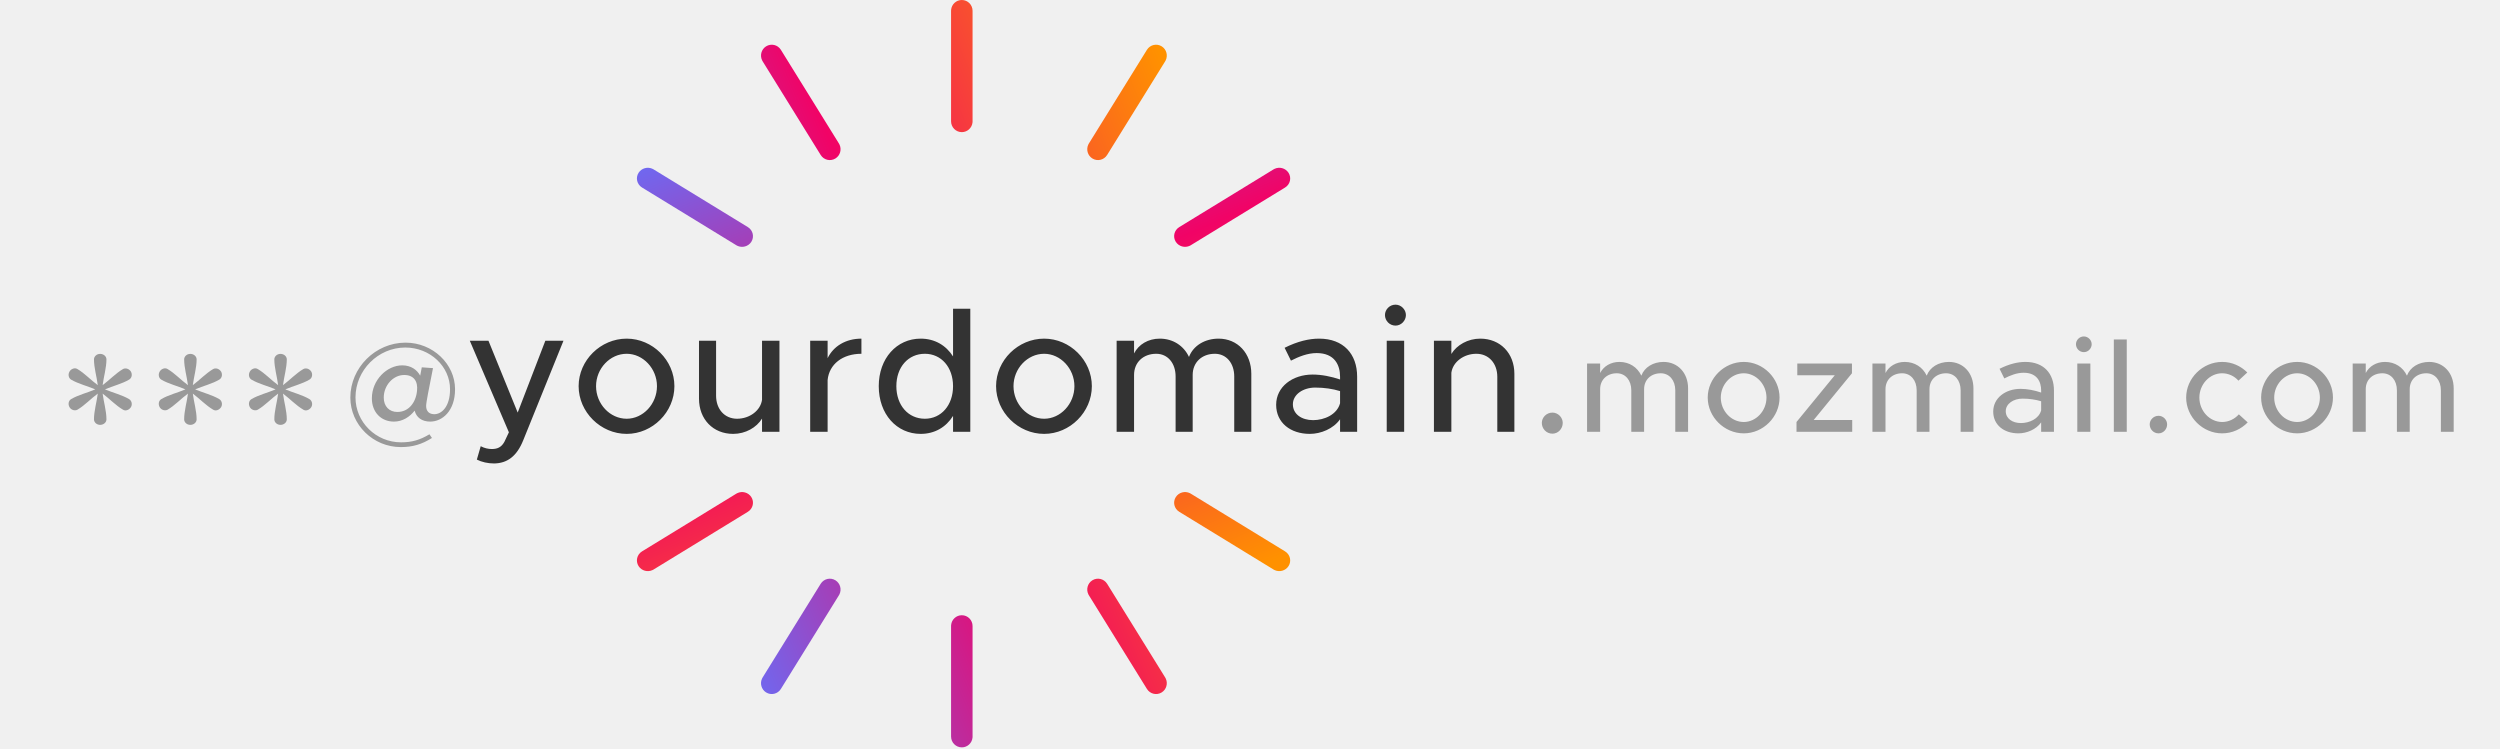
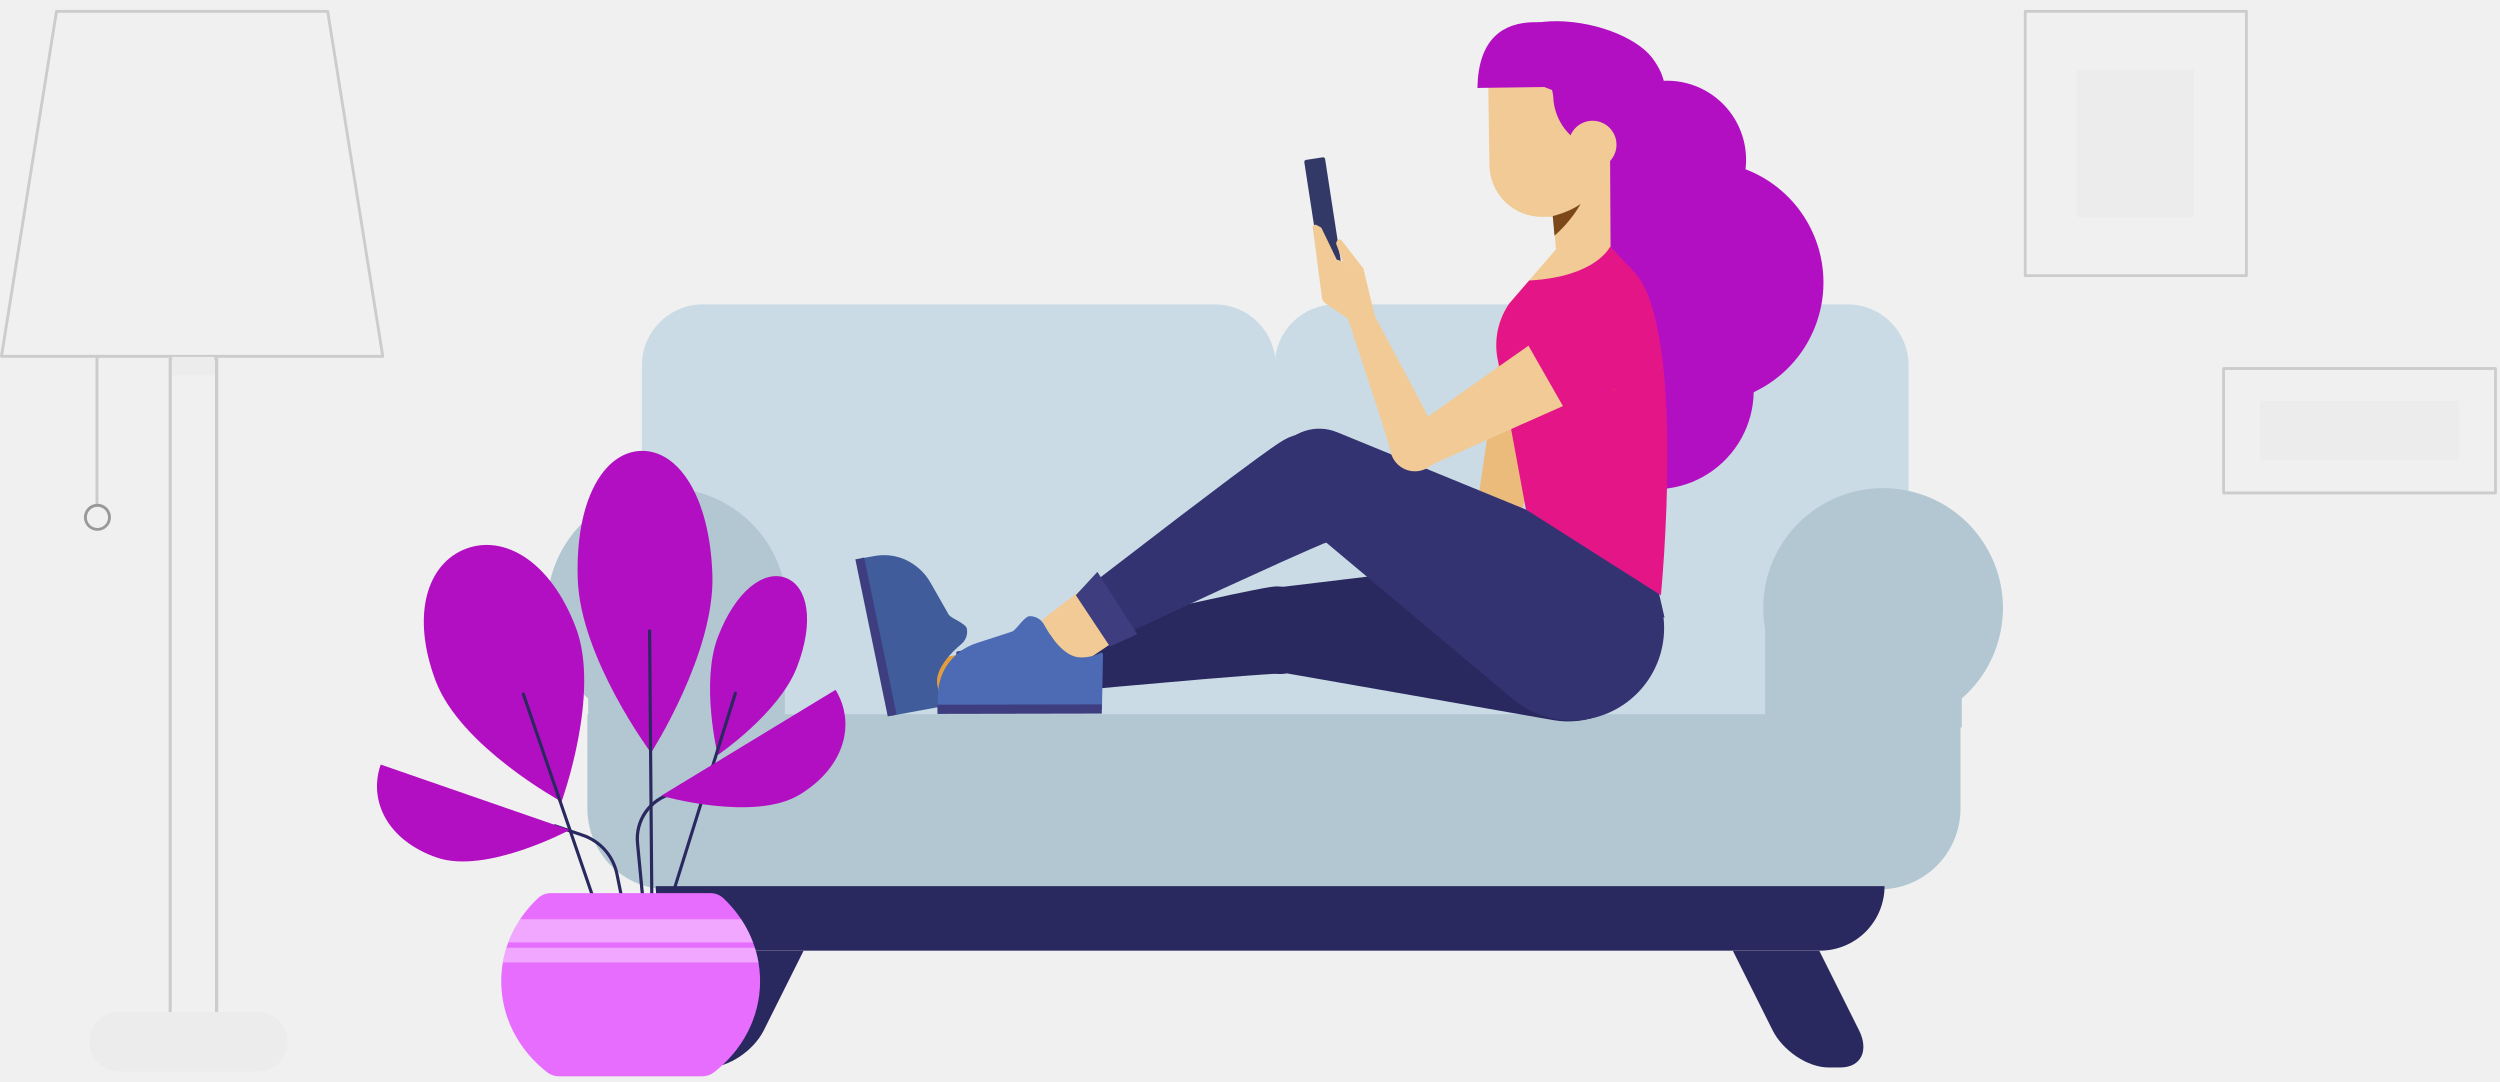
- <svg xmlns="http://www.w3.org/2000/svg" width="284" height="85" viewBox="0 0 284 85" fill="none">
-   <path d="M45.529 50.789C46.879 50.789 47.929 50.474 49.069 49.754L48.784 49.334C47.719 49.979 46.789 50.249 45.559 50.249C42.694 50.249 40.384 47.939 40.384 45.149C40.384 42.059 42.949 39.479 46.039 39.479C48.859 39.479 51.124 41.624 51.124 44.219C51.124 46.229 50.149 47.054 49.339 47.054C48.769 47.054 48.409 46.724 48.409 46.124C48.409 45.689 48.709 44.264 49.189 41.819L47.914 41.729L47.734 42.674C47.389 42.044 46.729 41.504 45.694 41.504C43.954 41.504 42.244 43.169 42.244 45.254C42.244 46.829 43.294 47.894 44.749 47.894C45.739 47.894 46.549 47.354 47.104 46.649C47.299 47.414 47.914 47.894 48.874 47.894C50.224 47.894 51.694 46.709 51.694 44.219C51.694 41.354 49.174 38.924 46.069 38.924C42.649 38.924 39.799 41.774 39.799 45.164C39.799 48.239 42.379 50.789 45.529 50.789ZM45.139 46.799C44.209 46.799 43.594 46.154 43.594 45.164C43.594 43.799 44.644 42.599 45.919 42.599C46.999 42.599 47.494 43.304 47.374 44.399C47.239 45.749 46.414 46.799 45.139 46.799ZM176.357 49.265C177.005 49.265 177.527 48.707 177.527 48.041C177.527 47.429 177.005 46.871 176.357 46.871C175.673 46.871 175.151 47.429 175.151 48.041C175.151 48.707 175.673 49.265 176.357 49.265ZM188.976 41.114C187.806 41.114 186.816 41.714 186.456 42.674C186.006 41.714 185.091 41.114 183.966 41.114C182.976 41.114 182.166 41.609 181.776 42.374V41.294H180.291V49.049H181.776V44.204C181.776 43.139 182.556 42.404 183.666 42.404C184.641 42.404 185.316 43.199 185.316 44.339V49.049H186.771V44.204C186.771 43.139 187.551 42.404 188.661 42.404C189.636 42.404 190.311 43.199 190.311 44.339V49.049H191.766V44.114C191.766 42.359 190.596 41.114 188.976 41.114ZM198.092 49.229C200.297 49.229 202.157 47.369 202.157 45.164C202.157 42.959 200.297 41.114 198.092 41.114C195.872 41.114 193.997 42.959 193.997 45.164C193.997 47.369 195.872 49.229 198.092 49.229ZM198.092 47.939C196.667 47.939 195.482 46.679 195.482 45.164C195.482 43.664 196.667 42.404 198.092 42.404C199.487 42.404 200.672 43.664 200.672 45.164C200.672 46.679 199.487 47.939 198.092 47.939ZM204.082 49.049H210.412V47.714H206.032L210.382 42.404V41.294H204.172V42.629H208.432L204.082 47.939V49.049ZM221.393 41.114C220.223 41.114 219.233 41.714 218.873 42.674C218.423 41.714 217.508 41.114 216.383 41.114C215.393 41.114 214.583 41.609 214.193 42.374V41.294H212.708V49.049H214.193V44.204C214.193 43.139 214.973 42.404 216.083 42.404C217.058 42.404 217.733 43.199 217.733 44.339V49.049H219.188V44.204C219.188 43.139 219.968 42.404 221.078 42.404C222.053 42.404 222.728 43.199 222.728 44.339V49.049H224.183V44.114C224.183 42.359 223.013 41.114 221.393 41.114ZM230.089 41.114C229.234 41.114 228.259 41.339 227.149 41.894L227.689 42.989C228.364 42.644 229.114 42.344 229.879 42.344C231.424 42.344 231.874 43.379 231.874 44.354V44.594C231.124 44.339 230.299 44.174 229.534 44.174C227.824 44.174 226.429 45.209 226.429 46.754C226.429 48.269 227.644 49.229 229.294 49.229C230.239 49.229 231.304 48.794 231.874 47.984V49.049H233.329V44.354C233.329 42.434 232.174 41.114 230.089 41.114ZM229.579 48.059C228.604 48.059 227.854 47.549 227.854 46.709C227.854 45.869 228.724 45.284 229.759 45.284C230.524 45.284 231.244 45.389 231.874 45.584V46.619C231.619 47.579 230.539 48.059 229.579 48.059ZM236.73 40.004C237.21 40.004 237.615 39.584 237.615 39.104C237.615 38.639 237.21 38.219 236.73 38.219C236.22 38.219 235.83 38.639 235.83 39.104C235.83 39.584 236.22 40.004 236.73 40.004ZM235.98 49.049H237.465V41.294H235.98V49.049ZM240.131 49.049H241.601V38.564H240.131V49.049ZM245.211 49.229C245.751 49.229 246.186 48.764 246.186 48.209C246.186 47.699 245.751 47.234 245.211 47.234C244.641 47.234 244.206 47.699 244.206 48.209C244.206 48.764 244.641 49.229 245.211 49.229ZM252.428 49.229C253.583 49.229 254.588 48.749 255.338 47.984L254.333 47.069C253.853 47.609 253.163 47.939 252.443 47.939C251.018 47.939 249.848 46.679 249.848 45.164C249.848 43.664 251.018 42.404 252.428 42.404C253.148 42.404 253.823 42.719 254.288 43.244L255.293 42.314C254.558 41.579 253.553 41.114 252.443 41.114C250.223 41.114 248.348 42.959 248.348 45.164C248.348 47.369 250.223 49.229 252.428 49.229ZM260.959 49.229C263.164 49.229 265.024 47.369 265.024 45.164C265.024 42.959 263.164 41.114 260.959 41.114C258.739 41.114 256.864 42.959 256.864 45.164C256.864 47.369 258.739 49.229 260.959 49.229ZM260.959 47.939C259.534 47.939 258.349 46.679 258.349 45.164C258.349 43.664 259.534 42.404 260.959 42.404C262.354 42.404 263.539 43.664 263.539 45.164C263.539 46.679 262.354 47.939 260.959 47.939ZM275.949 41.114C274.779 41.114 273.789 41.714 273.429 42.674C272.979 41.714 272.064 41.114 270.939 41.114C269.949 41.114 269.139 41.609 268.749 42.374V41.294H267.264V49.049H268.749V44.204C268.749 43.139 269.529 42.404 270.639 42.404C271.614 42.404 272.289 43.199 272.289 44.339V49.049H273.744V44.204C273.744 43.139 274.524 42.404 275.634 42.404C276.609 42.404 277.284 43.199 277.284 44.339V49.049H278.739V44.114C278.739 42.359 277.569 41.114 275.949 41.114Z" fill="#999999" />
-   <path d="M56.13 52.649C57.61 52.629 58.71 51.849 59.45 49.989L64.01 38.709H61.95L58.81 46.869L55.49 38.709H53.37L57.81 49.109L57.29 50.209C56.95 50.809 56.51 51.009 55.87 51.009C55.47 51.009 55.01 50.909 54.61 50.689L54.17 52.209C54.71 52.489 55.43 52.649 56.13 52.649ZM71.192 49.289C74.132 49.289 76.612 46.809 76.612 43.869C76.612 40.929 74.132 38.469 71.192 38.469C68.232 38.469 65.732 40.929 65.732 43.869C65.732 46.809 68.232 49.289 71.192 49.289ZM71.192 47.569C69.292 47.569 67.712 45.889 67.712 43.869C67.712 41.869 69.292 40.189 71.192 40.189C73.052 40.189 74.632 41.869 74.632 43.869C74.632 45.889 73.052 47.569 71.192 47.569ZM86.567 38.709V45.409C86.406 46.629 85.166 47.569 83.727 47.569C82.326 47.569 81.347 46.489 81.347 44.949V38.709H79.406V45.289C79.406 47.629 81.007 49.289 83.287 49.289C84.686 49.289 85.947 48.569 86.567 47.549V49.049H88.546V38.709H86.567ZM94.017 40.689V38.709H92.037V49.049H94.017V43.169C94.197 41.369 95.717 40.189 97.857 40.189V38.469C96.077 38.469 94.677 39.329 94.017 40.689ZM108.266 35.069V40.489C107.466 39.229 106.186 38.469 104.586 38.469C101.866 38.469 99.826 40.709 99.826 43.869C99.826 47.049 101.866 49.289 104.586 49.289C106.186 49.289 107.466 48.529 108.266 47.249V49.049H110.226V35.069H108.266ZM105.066 47.569C103.166 47.569 101.826 46.029 101.826 43.869C101.826 41.709 103.166 40.189 105.066 40.189C106.926 40.189 108.266 41.709 108.266 43.869C108.266 46.029 106.926 47.569 105.066 47.569ZM118.614 49.289C121.554 49.289 124.034 46.809 124.034 43.869C124.034 40.929 121.554 38.469 118.614 38.469C115.654 38.469 113.154 40.929 113.154 43.869C113.154 46.809 115.654 49.289 118.614 49.289ZM118.614 47.569C116.714 47.569 115.134 45.889 115.134 43.869C115.134 41.869 116.714 40.189 118.614 40.189C120.474 40.189 122.054 41.869 122.054 43.869C122.054 45.889 120.474 47.569 118.614 47.569ZM138.429 38.469C136.869 38.469 135.549 39.269 135.069 40.549C134.469 39.269 133.249 38.469 131.749 38.469C130.429 38.469 129.349 39.129 128.829 40.149V38.709H126.849V49.049H128.829V42.589C128.829 41.169 129.869 40.189 131.349 40.189C132.649 40.189 133.549 41.249 133.549 42.769V49.049H135.489V42.589C135.489 41.169 136.529 40.189 138.009 40.189C139.309 40.189 140.209 41.249 140.209 42.769V49.049H142.149V42.469C142.149 40.129 140.589 38.469 138.429 38.469ZM149.851 38.469C148.711 38.469 147.411 38.769 145.931 39.509L146.651 40.969C147.551 40.509 148.551 40.109 149.571 40.109C151.631 40.109 152.231 41.489 152.231 42.789V43.109C151.231 42.769 150.131 42.549 149.111 42.549C146.831 42.549 144.971 43.929 144.971 45.989C144.971 48.009 146.591 49.289 148.791 49.289C150.051 49.289 151.471 48.709 152.231 47.629V49.049H154.171V42.789C154.171 40.229 152.631 38.469 149.851 38.469ZM149.171 47.729C147.871 47.729 146.871 47.049 146.871 45.929C146.871 44.809 148.031 44.029 149.411 44.029C150.431 44.029 151.391 44.169 152.231 44.429V45.809C151.891 47.089 150.451 47.729 149.171 47.729ZM158.532 36.989C159.172 36.989 159.712 36.429 159.712 35.789C159.712 35.169 159.172 34.609 158.532 34.609C157.852 34.609 157.332 35.169 157.332 35.789C157.332 36.429 157.852 36.989 158.532 36.989ZM157.532 49.049H159.512V38.709H157.532V49.049ZM168.154 38.469C166.754 38.469 165.494 39.189 164.874 40.209V38.709H162.894V49.049H164.874V42.349C165.034 41.129 166.274 40.189 167.714 40.189C169.114 40.189 170.094 41.269 170.094 42.809V49.049H172.034V42.469C172.034 40.129 170.434 38.469 168.154 38.469Z" fill="#333333" />
-   <path d="M11.372 48.265C11.78 48.265 12.092 47.977 12.092 47.641C12.092 46.681 11.78 45.673 11.66 44.713C12.428 45.289 13.148 46.057 13.964 46.537C14.252 46.729 14.66 46.585 14.876 46.249C15.068 45.913 14.948 45.505 14.66 45.337C13.844 44.857 12.836 44.617 11.924 44.233C12.812 43.849 13.844 43.609 14.66 43.129C14.948 42.961 15.068 42.577 14.876 42.217C14.66 41.881 14.252 41.761 13.964 41.929C13.148 42.409 12.428 43.177 11.66 43.753C11.78 42.793 12.092 41.785 12.092 40.825C12.092 40.489 11.78 40.201 11.372 40.201C10.988 40.201 10.676 40.489 10.676 40.825C10.676 41.785 10.988 42.793 11.108 43.753C10.316 43.177 9.62 42.409 8.804 41.929C8.516 41.737 8.084 41.881 7.892 42.217C7.7 42.553 7.796 42.961 8.084 43.129C8.9 43.609 9.932 43.849 10.82 44.233C9.932 44.617 8.9 44.857 8.084 45.337C7.796 45.505 7.7 45.889 7.892 46.249C8.084 46.585 8.516 46.705 8.804 46.537C9.62 46.057 10.316 45.289 11.108 44.713C10.988 45.673 10.676 46.681 10.676 47.641C10.676 47.977 10.988 48.265 11.372 48.265ZM21.616 48.265C22.024 48.265 22.336 47.977 22.336 47.641C22.336 46.681 22.024 45.673 21.904 44.713C22.672 45.289 23.392 46.057 24.208 46.537C24.496 46.729 24.904 46.585 25.12 46.249C25.312 45.913 25.192 45.505 24.904 45.337C24.088 44.857 23.08 44.617 22.168 44.233C23.056 43.849 24.088 43.609 24.904 43.129C25.192 42.961 25.312 42.577 25.12 42.217C24.904 41.881 24.496 41.761 24.208 41.929C23.392 42.409 22.672 43.177 21.904 43.753C22.024 42.793 22.336 41.785 22.336 40.825C22.336 40.489 22.024 40.201 21.616 40.201C21.232 40.201 20.92 40.489 20.92 40.825C20.92 41.785 21.232 42.793 21.352 43.753C20.56 43.177 19.864 42.409 19.048 41.929C18.76 41.737 18.328 41.881 18.136 42.217C17.944 42.553 18.04 42.961 18.328 43.129C19.144 43.609 20.176 43.849 21.064 44.233C20.176 44.617 19.144 44.857 18.328 45.337C18.04 45.505 17.944 45.889 18.136 46.249C18.328 46.585 18.76 46.705 19.048 46.537C19.864 46.057 20.56 45.289 21.352 44.713C21.232 45.673 20.92 46.681 20.92 47.641C20.92 47.977 21.232 48.265 21.616 48.265ZM31.86 48.265C32.268 48.265 32.58 47.977 32.58 47.641C32.58 46.681 32.268 45.673 32.148 44.713C32.916 45.289 33.636 46.057 34.452 46.537C34.74 46.729 35.148 46.585 35.364 46.249C35.556 45.913 35.436 45.505 35.148 45.337C34.332 44.857 33.324 44.617 32.412 44.233C33.3 43.849 34.332 43.609 35.148 43.129C35.436 42.961 35.556 42.577 35.364 42.217C35.148 41.881 34.74 41.761 34.452 41.929C33.636 42.409 32.916 43.177 32.148 43.753C32.268 42.793 32.58 41.785 32.58 40.825C32.58 40.489 32.268 40.201 31.86 40.201C31.476 40.201 31.164 40.489 31.164 40.825C31.164 41.785 31.476 42.793 31.596 43.753C30.804 43.177 30.108 42.409 29.292 41.929C29.004 41.737 28.572 41.881 28.38 42.217C28.188 42.553 28.284 42.961 28.572 43.129C29.388 43.609 30.42 43.849 31.308 44.233C30.42 44.617 29.388 44.857 28.572 45.337C28.284 45.505 28.188 45.889 28.38 46.249C28.572 46.585 29.004 46.705 29.292 46.537C30.108 46.057 30.804 45.289 31.596 44.713C31.476 45.673 31.164 46.681 31.164 47.641C31.164 47.977 31.476 48.265 31.86 48.265Z" fill="#999999" />
-   <path fill-rule="evenodd" clip-rule="evenodd" d="M110.479 83.788C110.419 84.413 109.898 84.901 109.263 84.901C108.588 84.901 108.041 84.35 108.041 83.669V71.121L108.047 71.003C108.106 70.378 108.628 69.89 109.263 69.89C109.937 69.89 110.484 70.441 110.484 71.121V83.669L110.479 83.788ZM124.086 65.926C124.658 65.566 125.411 65.741 125.769 66.318L132.363 76.959L132.42 77.063C132.698 77.624 132.513 78.317 131.974 78.656C131.402 79.017 130.649 78.841 130.291 78.264L123.697 67.623L123.64 67.52C123.362 66.958 123.547 66.265 124.086 65.926ZM93.23 66.318C93.588 65.741 94.341 65.566 94.913 65.926C95.452 66.265 95.637 66.958 95.359 67.52L95.302 67.623L88.708 78.264C88.35 78.841 87.597 79.017 87.025 78.656C86.487 78.317 86.301 77.624 86.579 77.063L86.636 76.959L93.23 66.318ZM110.479 13.898C110.419 14.523 109.898 15.011 109.263 15.011C108.588 15.011 108.041 14.46 108.041 13.78V1.232L108.047 1.113C108.106 0.488 108.628 1.52588e-05 109.263 1.52588e-05C109.937 1.52588e-05 110.484 0.551 110.484 1.232V13.78L110.479 13.898ZM125.769 17.606C125.411 18.183 124.658 18.358 124.086 17.998C123.547 17.658 123.362 16.965 123.64 16.404L123.697 16.3L130.291 5.659C130.649 5.082 131.402 4.907 131.974 5.267C132.513 5.607 132.698 6.3 132.42 6.861L132.363 6.965L125.769 17.606ZM94.913 17.998C94.341 18.358 93.588 18.183 93.23 17.606L86.636 6.965L86.579 6.861C86.301 6.3 86.487 5.607 87.025 5.267C87.597 4.907 88.35 5.082 88.708 5.659L95.302 16.3L95.359 16.404C95.637 16.965 95.452 17.658 94.913 17.998Z" fill="url(#paint0_linear)" />
-   <path fill-rule="evenodd" clip-rule="evenodd" d="M85.35 27.471C85.713 26.902 85.536 26.154 84.956 25.798L74.25 19.244L74.145 19.187C73.581 18.911 72.883 19.096 72.542 19.631C72.179 20.199 72.356 20.948 72.936 21.303L83.642 27.857L83.747 27.915C84.311 28.191 85.009 28.006 85.35 27.471ZM85.35 56.468C85.713 57.036 85.536 57.785 84.956 58.141L74.25 64.695L74.145 64.752C73.581 65.028 72.883 64.844 72.542 64.308C72.179 63.74 72.356 62.991 72.936 62.636L83.642 56.082L83.747 56.025C84.311 55.748 85.009 55.933 85.35 56.468ZM133.964 58.141C133.384 57.785 133.207 57.036 133.57 56.468C133.911 55.933 134.608 55.748 135.173 56.025L135.277 56.082L145.984 62.636C146.564 62.991 146.74 63.74 146.378 64.308C146.036 64.844 145.339 65.028 144.774 64.752L144.67 64.695L133.964 58.141ZM133.57 27.471C133.207 26.902 133.384 26.154 133.964 25.798L144.67 19.244L144.774 19.187C145.339 18.911 146.036 19.096 146.378 19.631C146.74 20.199 146.564 20.948 145.984 21.303L135.277 27.857L135.173 27.915C134.608 28.191 133.911 28.006 133.57 27.471Z" fill="url(#paint1_linear)" />
-   <defs>
-     <linearGradient id="paint0_linear" x1="151.392" y1="53.05" x2="83.223" y2="81.556" gradientUnits="userSpaceOnUse">
-       <stop stop-color="#FF9100" />
-       <stop offset="0.519" stop-color="#F10366" />
-       <stop offset="1" stop-color="#6173FF" />
-     </linearGradient>
-     <linearGradient id="paint1_linear" x1="98.833" y1="83.609" x2="69.747" y2="16.634" gradientUnits="userSpaceOnUse">
-       <stop stop-color="#FF9100" />
-       <stop offset="0.519" stop-color="#F10366" />
-       <stop offset="1" stop-color="#6173FF" />
-     </linearGradient>
-   </defs>
+ <svg xmlns="http://www.w3.org/2000/svg" width="252" height="109" viewBox="0 0 252 109" fill="none">
+   <path d="M38.582 36.065H0.144C0.123 36.065 0.103 36.061 0.084 36.052C0.064 36.044 0.047 36.031 0.034 36.015C0.021 35.998 0.011 35.979 0.006 35.959C1.06428e-05 35.938 -0.001 35.917 0.001 35.896L5.551 1.121C5.557 1.087 5.575 1.056 5.602 1.034C5.628 1.011 5.662 1 5.696 1H33.03C33.065 1 33.098 1.011 33.125 1.034C33.151 1.056 33.169 1.087 33.175 1.121L38.727 35.896C38.73 35.917 38.728 35.938 38.723 35.959C38.718 35.979 38.708 35.998 38.695 36.015C38.681 36.031 38.664 36.044 38.644 36.053C38.625 36.061 38.603 36.066 38.582 36.065ZM0.32 35.773H38.411L32.907 1.29H5.819L0.32 35.773Z" fill="#CCCCCC" />
+   <path d="M21.829 104H17.162C17.119 104 17.078 103.983 17.047 103.954C17.017 103.924 17 103.884 17 103.843V36.157C17 36.115 17.017 36.075 17.047 36.046C17.078 36.017 17.119 36 17.162 36H21.836C21.879 36 21.921 36.017 21.951 36.046C21.982 36.075 21.999 36.115 22 36.157V103.843C22 103.864 21.995 103.885 21.986 103.905C21.977 103.924 21.965 103.942 21.949 103.956C21.933 103.971 21.914 103.982 21.894 103.99C21.873 103.997 21.851 104.001 21.829 104ZM17.316 103.686H21.668V36.316H17.316V103.686Z" fill="#CCCCCC" />
+   <path d="M9.775 51.075C9.736 51.075 9.7 51.06 9.672 51.033C9.645 51.006 9.63 50.969 9.63 50.93V36.075C9.63 36.037 9.645 36 9.672 35.973C9.7 35.946 9.736 35.93 9.775 35.93C9.813 35.93 9.85 35.946 9.877 35.973C9.905 36 9.92 36.037 9.92 36.075V50.93C9.92 50.969 9.905 51.006 9.877 51.033C9.85 51.06 9.813 51.075 9.775 51.075Z" fill="#CCCCCC" />
+   <path d="M9.822 53.504C9.553 53.504 9.29 53.424 9.067 53.274C8.843 53.125 8.669 52.912 8.566 52.663C8.463 52.415 8.437 52.141 8.489 51.877C8.542 51.614 8.672 51.371 8.862 51.181C9.052 50.991 9.295 50.861 9.558 50.809C9.822 50.757 10.096 50.784 10.344 50.887C10.592 50.991 10.804 51.165 10.954 51.389C11.103 51.613 11.182 51.876 11.182 52.145C11.182 52.324 11.146 52.501 11.078 52.666C11.01 52.831 10.91 52.98 10.783 53.106C10.657 53.233 10.507 53.333 10.342 53.401C10.177 53.469 10.001 53.504 9.822 53.504ZM9.822 51.086C9.611 51.086 9.405 51.148 9.229 51.266C9.054 51.383 8.917 51.55 8.836 51.745C8.755 51.94 8.734 52.155 8.775 52.362C8.817 52.569 8.918 52.759 9.068 52.909C9.217 53.058 9.407 53.16 9.614 53.201C9.821 53.242 10.036 53.221 10.231 53.14C10.426 53.059 10.592 52.922 10.71 52.747C10.827 52.571 10.89 52.365 10.89 52.154C10.891 52.013 10.864 51.873 10.811 51.742C10.758 51.612 10.679 51.493 10.58 51.393C10.481 51.293 10.363 51.214 10.233 51.16C10.103 51.105 9.963 51.078 9.822 51.078V51.086Z" fill="#999999" />
+   <path d="M21.612 35.979H17.343V37.825H21.612V35.979Z" fill="#ECECEC" />
+   <path d="M226.434 27.931H204.143C204.105 27.931 204.069 27.916 204.042 27.889C204.015 27.862 204 27.826 204 27.788V1.143C204 1.105 204.015 1.069 204.042 1.042C204.069 1.015 204.105 1 204.143 1H226.434C226.472 1 226.508 1.015 226.535 1.042C226.562 1.069 226.577 1.105 226.577 1.143V27.79C226.576 27.827 226.561 27.863 226.534 27.89C226.508 27.916 226.472 27.931 226.434 27.931ZM204.282 27.645H226.295V1.284H204.28L204.282 27.645Z" fill="#CCCCCC" />
+   <path d="M221.168 7.031H209.401V21.904H221.168V7.031Z" fill="#ECECEC" />
+   <path d="M134.64 30.677H186.24C187.87 30.677 189.433 31.324 190.586 32.478C191.739 33.631 192.386 35.195 192.386 36.826V76.681H128.494V36.828C128.494 36.021 128.652 35.221 128.961 34.474C129.27 33.728 129.722 33.05 130.293 32.478C130.864 31.907 131.542 31.454 132.287 31.145C133.033 30.836 133.833 30.677 134.64 30.677Z" fill="#CADBE5" />
+   <path d="M70.848 30.677H122.448C124.078 30.677 125.641 31.324 126.794 32.478C127.947 33.631 128.594 35.195 128.594 36.826V76.681H64.702V36.828C64.701 36.021 64.86 35.221 65.169 34.474C65.478 33.728 65.93 33.05 66.501 32.478C67.072 31.907 67.75 31.454 68.496 31.145C69.241 30.836 70.041 30.677 70.848 30.677Z" fill="#CADBE5" />
+   <path d="M79.104 73.329H59.286V59.679C59.288 58.261 59.851 56.902 60.853 55.9C61.855 54.898 63.214 54.335 64.631 54.335H73.757C75.175 54.335 76.535 54.898 77.538 55.902C78.541 56.905 79.104 58.266 79.104 59.685V73.329Z" fill="#B2C7D1" />
+   <path d="M69.31 73.196C75.879 72.037 80.265 65.769 79.106 59.197C77.948 52.624 71.684 48.236 65.116 49.395C58.547 50.554 54.161 56.821 55.319 63.394C56.478 69.966 62.742 74.355 69.31 73.196Z" fill="#B2C7D1" />
+   <path d="M59.206 71.989H197.619V81.493C197.619 83.657 196.761 85.731 195.232 87.261C193.703 88.791 191.629 89.65 189.467 89.65H67.357C65.195 89.65 63.122 88.791 61.593 87.261C60.064 85.731 59.206 83.657 59.206 81.493V71.989Z" fill="#B2C7D1" />
+   <path d="M183.273 54.329H192.398C193.816 54.329 195.176 54.893 196.178 55.896C197.181 56.899 197.744 58.26 197.744 59.679V73.329H177.926V59.679C177.926 58.26 178.49 56.899 179.492 55.896C180.495 54.893 181.855 54.329 183.273 54.329Z" fill="#B2C7D1" />
+   <path d="M201.621 63.843C203.031 57.319 198.889 50.888 192.369 49.478C185.85 48.067 179.423 52.212 178.013 58.735C176.604 65.258 180.746 71.69 187.265 73.1C193.784 74.51 200.212 70.366 201.621 63.843Z" fill="#B2C7D1" />
+   <path d="M183.46 95.826H72.6C70.875 95.826 69.221 95.141 68.001 93.921C66.781 92.701 66.096 91.046 66.095 89.32H189.963C189.963 91.045 189.278 92.7 188.058 93.921C186.839 95.141 185.185 95.826 183.46 95.826Z" fill="#292960" />
+   <path d="M71.37 107.6H70.151C68.079 107.6 67.239 105.92 68.274 103.844L72.282 95.826H81.006L76.998 103.844C75.963 105.92 73.442 107.6 71.37 107.6Z" fill="#292960" />
+   <path d="M184.302 107.6H185.51C187.582 107.6 188.422 105.92 187.387 103.844L183.38 95.826H174.666L178.673 103.844C179.708 105.92 182.23 107.6 184.302 107.6Z" fill="#292960" />
+   <path d="M99.035 65.69C98.364 65.69 94.172 66.397 94.172 66.397C94.172 66.397 94.033 69.843 94.977 70.794L98.896 70.413L99.035 65.69Z" fill="#E29C40" />
+   <path d="M94.478 69.037C94.19 67.473 95.888 65.764 96.915 64.91C97.133 64.726 97.299 64.487 97.395 64.218C97.491 63.949 97.513 63.659 97.461 63.378C97.364 62.844 95.996 62.399 95.648 61.986L93.836 58.802C93.205 57.655 92.19 56.768 90.97 56.296C90.066 55.958 89.088 55.872 88.139 56.046L86.959 56.263L89.874 72.142L95.199 71.162C95.228 71.158 95.256 71.147 95.279 71.129C95.302 71.11 95.32 71.087 95.332 71.059C95.343 71.032 95.347 71.002 95.343 70.973C95.339 70.944 95.328 70.916 95.31 70.892C94.886 70.351 94.6 69.714 94.478 69.037Z" fill="#405C9B" />
+   <path d="M90.375 72.032L87.107 56.202L86.219 56.385L89.487 72.216L90.375 72.032Z" fill="#3D3D7F" />
+   <path d="M166.5 63.219C166.231 60.984 165.085 58.947 163.316 57.557C161.546 56.167 159.297 55.537 157.063 55.806L129.369 59.145C129.193 59.126 129.016 59.116 128.839 59.114H128.638H128.6H128.543L128.433 59.127L128.209 59.153C128.132 59.153 128.054 59.171 128.008 59.179L127.403 59.28L126.308 59.491L124.199 59.925L120.041 60.827L111.784 62.657L96.671 66.082L96.389 70.717L112.803 69.206L121.201 68.47L125.382 68.132L127.446 67.983L128.441 67.924H128.6C128.976 67.958 129.355 67.943 129.727 67.878L156.61 72.595C157.43 72.736 158.266 72.758 159.093 72.662C160.199 72.528 161.268 72.179 162.239 71.632C163.21 71.085 164.064 70.353 164.752 69.476C165.439 68.599 165.948 67.595 166.248 66.522C166.548 65.448 166.633 64.326 166.5 63.219Z" fill="#292960" />
+   <path d="M99.16 65.079L96.403 65.696L96.307 71.183L98.927 71.658L99.16 65.079Z" fill="#3D3D7F" />
+   <path d="M159.194 34.971C159.342 34.767 159.467 34.548 159.565 34.316C159.591 34.257 159.613 34.199 159.635 34.141L159.649 34.1C159.649 34.1 159.637 34.1 159.629 34.112L159.526 34.34L159.303 34.9L158.85 36.097L157.949 38.551L156.173 43.508L152.659 53.461C152.489 53.943 152.146 54.344 151.696 54.587C151.246 54.83 150.722 54.896 150.227 54.773C149.731 54.65 149.298 54.347 149.013 53.923C148.728 53.498 148.612 52.983 148.686 52.477L150.216 41.999L151.01 36.76L151.429 34.124L151.656 32.78L151.787 32.075L151.874 31.672L151.956 31.372L151.978 31.297V31.277L151.997 31.225C152.025 31.154 152.053 31.084 152.083 31.023C152.204 30.742 152.35 30.472 152.52 30.217C153.15 29.331 154.105 28.732 155.177 28.551C156.248 28.371 157.347 28.623 158.232 29.253C159.118 29.883 159.717 30.839 159.897 31.911C160.078 32.983 159.826 34.083 159.196 34.969L159.194 34.971Z" fill="#EBBB7B" />
+   <path d="M110.216 58.611C109.442 59.04 105.02 62.498 105.02 62.498C105.02 62.498 107.034 66.584 108.721 67.092L113.021 64.186L110.216 58.611Z" fill="#F2CA95" />
+   <path d="M133.338 15.857L131.644 16.118C131.533 16.135 131.457 16.239 131.474 16.35L133.358 28.584C133.375 28.695 133.479 28.771 133.59 28.754L135.284 28.493C135.395 28.476 135.471 28.372 135.454 28.261L133.57 16.027C133.553 15.916 133.449 15.84 133.338 15.857Z" fill="#333966" />
+   <path d="M183.803 28.307C183.77 25.861 183.003 23.481 181.603 21.476C180.203 19.471 178.233 17.933 175.949 17.061C175.991 16.708 176.01 16.353 176.005 15.997C175.987 14.726 175.666 13.477 175.068 12.355C174.47 11.234 173.612 10.271 172.566 9.549C171.521 8.826 170.318 8.364 169.058 8.201C167.797 8.038 166.517 8.18 165.322 8.613C164.127 9.046 163.054 9.759 162.19 10.692C161.327 11.625 160.699 12.751 160.359 13.976C160.019 15.201 159.977 16.49 160.236 17.734C160.495 18.979 161.048 20.144 161.848 21.131C160.679 22.685 159.898 24.496 159.569 26.413C159.241 28.329 159.375 30.297 159.961 32.151C158.774 33.283 157.886 34.69 157.373 36.248C156.861 37.807 156.742 39.467 157.026 41.083C157.309 42.698 157.988 44.218 159 45.508C160.013 46.798 161.328 47.818 162.829 48.477C164.33 49.136 165.971 49.413 167.605 49.285C169.239 49.156 170.816 48.626 172.196 47.741C173.576 46.855 174.716 45.643 175.515 44.21C176.314 42.778 176.746 41.17 176.774 39.531C178.901 38.534 180.695 36.946 181.942 34.955C183.188 32.964 183.834 30.656 183.803 28.307Z" fill="#B10FC1" />
+   <path d="M176.133 30.551C177.862 25.33 175.034 19.696 169.816 17.966C164.598 16.237 158.967 19.067 157.239 24.288C155.51 29.508 158.339 35.143 163.556 36.872C168.774 38.602 174.405 35.772 176.133 30.551Z" fill="#B10FC1" />
+   <path d="M155.235 3.477L159.764 3.416C161.165 3.397 162.517 3.935 163.521 4.913C164.526 5.891 165.101 7.228 165.12 8.631L165.298 21.727L155.486 21.861C154.084 21.88 152.733 21.341 151.728 20.363C150.724 19.385 150.149 18.048 150.13 16.646L150.024 8.836C150.005 7.434 150.543 6.082 151.52 5.077C152.498 4.072 153.834 3.496 155.235 3.477Z" fill="#F2CA95" />
+   <path d="M162.879 20.977L156.526 21.538L156.869 25.436L163.222 24.875L162.879 20.977Z" fill="#F2CA95" />
+   <path d="M154.616 2.239C151.515 2.281 149.01 3.889 148.925 8.864L160.487 8.707C160.267 3.736 157.72 2.19 154.616 2.239Z" fill="#B10FC1" />
+   <path d="M162.163 3.889H162.109C161.283 3.405 160.341 3.157 159.384 3.17L154.855 3.232C153.905 3.243 152.976 3.51 152.166 4.005C151.355 4.5 150.693 5.205 150.249 6.045C151.309 6.105 152.339 6.203 153.34 6.339C154.209 6.463 155.008 6.886 155.598 7.535C156.189 8.184 156.536 9.019 156.579 9.896V9.964C156.659 11.067 157.06 12.123 157.733 13C158.406 13.878 159.321 14.539 160.364 14.902C161.408 15.266 162.536 15.315 163.608 15.045C164.679 14.775 165.649 14.197 166.396 13.382C167.143 12.567 167.636 11.551 167.812 10.459C167.989 9.367 167.843 8.248 167.391 7.238C166.94 6.229 166.203 5.374 165.271 4.779C164.339 4.183 163.254 3.874 162.149 3.889H162.163Z" fill="#B10FC1" />
+   <path d="M168.377 26.217L162.345 24.962L162.279 12.576L168.191 12.495L168.377 26.217Z" fill="#B10FC1" />
+   <path d="M160.655 16.996C161.986 16.927 163.008 15.791 162.939 14.46C162.87 13.128 161.735 12.105 160.404 12.174C159.074 12.244 158.051 13.379 158.121 14.711C158.19 16.042 159.325 17.065 160.655 16.996Z" fill="#F2CA95" />
+   <path d="M164.95 51.937L155.267 52.437L151.181 37.06C150.835 35.985 150.738 34.846 150.9 33.728C151.062 32.61 151.477 31.544 152.114 30.612L156.921 25.038L162.009 24.589L164.519 27.422C165.432 28.9 166.092 30.519 166.474 32.214C167.119 35.016 167.098 37.931 166.412 40.723L164.95 51.937Z" fill="#F2CA95" />
+   <path d="M152.538 70.499L129.949 51.558C129.085 50.834 128.509 49.825 128.323 48.714C128.138 47.602 128.356 46.46 128.938 45.495C129.52 44.529 130.428 43.804 131.497 43.45C132.567 43.096 133.728 43.136 134.77 43.563L162.033 54.732C164.297 55.68 166.095 57.485 167.035 59.754C167.974 62.023 167.98 64.571 167.05 66.844C166.12 69.117 164.33 70.93 162.07 71.888C159.81 72.846 157.264 72.871 154.985 71.958C154.101 71.597 153.277 71.105 152.538 70.499Z" fill="#333372" />
+   <path d="M167.783 62.248L151.112 57.974L155.011 49.398L165.022 50.186L167.783 62.248Z" fill="#333372" />
+   <path d="M140.142 45.378C140.148 45.433 140.163 45.486 140.188 45.535C140.188 45.535 140.188 45.552 140.198 45.552V45.527L140.186 45.479L140.158 45.382C140.12 45.249 140.089 45.13 140.045 44.979L139.783 44.131L139.24 42.41L138.122 38.954L135.85 32.043C135.748 31.742 135.763 31.414 135.892 31.125C136.022 30.835 136.255 30.604 136.547 30.48C136.839 30.355 137.167 30.345 137.465 30.451C137.764 30.558 138.012 30.774 138.158 31.055L141.582 37.487L143.285 40.712L144.131 42.342L144.554 43.174C144.624 43.307 144.699 43.47 144.771 43.621L144.826 43.734L144.854 43.792L144.866 43.821L144.894 43.889C144.967 44.091 145.029 44.28 145.084 44.477C145.153 44.806 145.155 45.145 145.091 45.475C145.027 45.805 144.897 46.118 144.71 46.397C144.523 46.675 144.281 46.914 144 47.098C143.72 47.281 143.405 47.407 143.074 47.467C142.744 47.527 142.405 47.52 142.078 47.447C141.75 47.373 141.441 47.235 141.167 47.04C140.894 46.845 140.663 46.597 140.487 46.311C140.311 46.025 140.194 45.706 140.144 45.374L140.142 45.378Z" fill="#F2CA95" />
+   <path d="M138.947 33.395L135.703 32.023L133.736 30.655C133.605 30.598 133.492 30.508 133.407 30.394C133.323 30.28 133.27 30.145 133.254 30.004L132.326 22.951C132.319 22.903 132.327 22.854 132.346 22.809C132.366 22.764 132.398 22.726 132.438 22.699C132.479 22.671 132.526 22.655 132.575 22.653C132.623 22.65 132.672 22.662 132.715 22.685L133.117 22.907C133.165 22.933 133.203 22.974 133.226 23.024L134.742 26.169L137.421 27.017L138.947 33.395Z" fill="#F2CA95" />
+   <path d="M156.517 21.782C156.517 21.782 158.271 21.361 159.337 20.539C158.642 21.75 157.748 22.836 156.693 23.751L156.517 21.782Z" fill="#7C481A" />
+   <path d="M164.748 27.428L162.301 24.849C162.301 24.849 160.944 27.908 154.139 28.274L152.114 30.622C151.477 31.554 151.062 32.62 150.9 33.738C150.738 34.855 150.835 35.995 151.181 37.07L153.813 51.357L167.419 60.001C167.419 60.001 170.055 33.221 164.748 27.428Z" fill="#E31587" />
+   <path d="M161.758 39.027C162.008 38.994 162.253 38.932 162.489 38.844L162.662 38.773L162.703 38.755C162.703 38.755 162.703 38.755 162.68 38.755L162.445 38.84L161.877 39.065L160.699 39.563L158.304 40.595L153.491 42.728L143.869 47.053H143.859C143.393 47.262 142.867 47.29 142.381 47.132C141.896 46.974 141.487 46.64 141.233 46.197C140.98 45.754 140.9 45.232 141.01 44.733C141.12 44.234 141.411 43.794 141.827 43.498L150.45 37.385L154.79 34.342L156.985 32.825L158.115 32.061L158.719 31.67L159.07 31.456L159.343 31.309L159.412 31.273L159.43 31.263L159.48 31.241L159.692 31.156C159.979 31.049 160.276 30.97 160.578 30.919C161.647 30.777 162.728 31.063 163.587 31.714C164.446 32.365 165.014 33.329 165.168 34.396C165.322 35.464 165.05 36.549 164.409 37.416C163.769 38.284 162.813 38.864 161.748 39.031L161.758 39.027Z" fill="#F2CA95" />
+   <path d="M162.912 39.176L162.956 39.156C162.956 39.156 162.944 39.156 162.93 39.156L162.668 39.249L162.332 39.386H162.344C162.473 39.354 162.601 39.315 162.726 39.269L162.912 39.176Z" fill="#DB681C" />
+   <path d="M161.905 39.468C162.04 39.45 162.175 39.423 162.308 39.39H162.32C162.187 39.408 162.048 39.436 161.905 39.468Z" fill="#DB681C" />
+   <path d="M162.332 39.376L162.668 39.238L162.93 39.146C162.944 39.146 162.948 39.146 162.956 39.146L162.912 39.166L162.711 39.245C162.585 39.29 162.458 39.329 162.328 39.361C163.461 39.079 164.442 38.373 165.069 37.388C165.697 36.403 165.923 35.215 165.7 34.068C165.478 32.921 164.824 31.904 163.874 31.225C162.924 30.547 161.75 30.259 160.594 30.421C160.258 30.479 159.929 30.568 159.609 30.687C159.529 30.715 159.45 30.747 159.374 30.779L159.319 30.804H159.309H159.289L159.213 30.844L158.907 31.007L158.518 31.245L157.849 31.68L156.593 32.528L154.15 34.217L153.834 34.439L157.759 41.308L158.053 41.177L160.721 40.044L162.032 39.49L162.306 39.38C162.173 39.413 162.039 39.44 161.903 39.458C162.048 39.436 162.187 39.408 162.332 39.376Z" fill="#E31587" />
+   <path d="M137.449 27.092L135.234 24.233C135.207 24.2 135.174 24.173 135.135 24.156C135.097 24.138 135.055 24.13 135.013 24.132C134.971 24.134 134.93 24.146 134.893 24.167C134.857 24.188 134.826 24.217 134.803 24.253L134.724 24.373C134.702 24.408 134.688 24.447 134.683 24.488C134.679 24.529 134.684 24.571 134.698 24.609L135.344 26.352L137.449 27.092Z" fill="#F2CA95" />
+   <path d="M167.087 7.721C167.507 5.734 164.389 3.392 160.123 2.49C155.858 1.588 152.059 2.468 151.64 4.455C151.22 6.442 154.338 8.784 158.604 9.686C162.869 10.588 166.668 9.708 167.087 7.721Z" fill="#B10FC1" />
+   <path d="M137.868 49.316C137.88 47.815 137.297 46.37 136.246 45.299C135.194 44.228 133.761 43.619 132.261 43.605C131.614 43.614 130.972 43.723 130.358 43.928C130.211 43.976 130.044 44.04 129.923 44.091L129.867 44.117L129.756 44.173L129.534 44.288L129.424 44.347C129.387 44.367 129.347 44.387 129.335 44.397L128.864 44.691L128.475 44.953L128.113 45.205C127.635 45.539 127.19 45.864 126.741 46.19L124.111 48.133L118.944 52.042C116.103 54.209 113.271 56.38 110.447 58.557L113.528 63.856C116.787 62.337 120.049 60.824 123.314 59.318L129.154 56.658L132.054 55.371C132.517 55.169 132.982 54.968 133.425 54.784C133.311 54.81 133.194 54.832 133.075 54.851L132.907 54.873C132.843 54.873 132.777 54.889 132.706 54.893C132.636 54.897 132.561 54.905 132.489 54.909C132.38 54.909 132.273 54.909 132.164 54.909C132.271 54.909 132.38 54.909 132.489 54.909C132.561 54.909 132.634 54.909 132.706 54.893C132.779 54.877 132.837 54.881 132.907 54.873L133.075 54.851C133.197 54.831 133.32 54.807 133.439 54.778H133.465L133.804 54.641L134.118 54.52C134.21 54.486 134.277 54.47 134.357 54.444C134.374 54.444 134.357 54.444 134.357 54.444L134.337 54.458L134.297 54.488L134.277 54.502C134.172 54.547 134.021 54.605 133.89 54.649C133.745 54.699 133.598 54.74 133.449 54.774H133.435C134.681 54.498 135.797 53.809 136.601 52.818C137.406 51.827 137.852 50.592 137.868 49.316Z" fill="#333372" />
+   <path d="M132.487 54.917C132.378 54.917 132.27 54.917 132.163 54.917C132.272 54.925 132.378 54.921 132.487 54.917Z" fill="#333372" />
+   <path d="M133.069 54.859C133.187 54.84 133.303 54.818 133.419 54.792H133.433C133.314 54.815 133.191 54.839 133.069 54.859Z" fill="#333372" />
+   <path d="M132.901 54.881C132.835 54.881 132.77 54.897 132.7 54.901C132.77 54.897 132.837 54.889 132.901 54.881Z" fill="#333372" />
+   <path d="M110.616 57.646L108.443 59.995L111.881 65.172L114.628 63.929L110.616 57.646Z" fill="#3D3D7F" />
+   <path d="M108.893 66.268C107.264 66.236 105.896 64.172 105.25 62.971C105.11 62.714 104.905 62.497 104.654 62.346C104.404 62.194 104.117 62.111 103.824 62.107C103.27 62.095 102.543 63.377 102.052 63.651L98.493 64.807C97.212 65.204 96.113 66.041 95.388 67.171C94.864 68.011 94.576 68.977 94.554 69.968L94.53 71.199L111.074 71.529L111.184 65.976C111.186 65.946 111.18 65.916 111.167 65.889C111.154 65.862 111.134 65.839 111.109 65.823C111.084 65.806 111.056 65.796 111.026 65.793C110.996 65.791 110.966 65.796 110.939 65.809C110.305 66.128 109.602 66.286 108.893 66.268Z" fill="#4D6AB5" />
+   <path d="M111.06 71.002L94.493 71.034L94.494 71.963L111.062 71.931L111.06 71.002Z" fill="#3D3D7F" />
+   <path d="M71.809 57.926C72.077 65.867 65.622 75.886 65.622 75.886C65.622 75.886 58.506 66.326 58.238 58.385C57.97 50.444 60.846 45.578 64.593 45.451C68.341 45.324 71.541 49.983 71.809 57.926Z" fill="#B10FC1" />
+   <path d="M80.336 67.241C78.542 71.9 72.35 76.107 72.35 76.107C72.35 76.107 70.581 68.831 72.376 64.174C74.17 59.517 77.028 57.41 79.223 58.258C81.418 59.106 82.131 62.584 80.336 67.241Z" fill="#B10FC1" />
+   <path d="M58.052 63.276C60.569 69.925 56.602 80.806 56.602 80.806C56.602 80.806 46.428 75.287 43.915 68.636C41.402 61.984 43.055 56.795 46.96 55.316C50.865 53.837 55.535 56.624 58.052 63.276Z" fill="#B10FC1" />
+   <path d="M65.16 102.909C65.124 102.91 65.088 102.897 65.059 102.874C65.031 102.851 65.012 102.818 65.005 102.782L62.031 88.133C61.853 87.265 61.451 86.459 60.866 85.794C60.281 85.13 59.532 84.63 58.694 84.344L55.874 83.389C55.838 83.373 55.809 83.344 55.792 83.308C55.776 83.271 55.775 83.23 55.788 83.192C55.8 83.154 55.827 83.122 55.862 83.103C55.898 83.084 55.938 83.079 55.977 83.089L58.797 84.044C59.688 84.348 60.483 84.88 61.106 85.587C61.728 86.294 62.154 87.151 62.343 88.074L65.317 102.724C65.325 102.765 65.316 102.808 65.293 102.843C65.27 102.878 65.234 102.902 65.192 102.911L65.16 102.909Z" fill="#292960" />
+   <path d="M63.888 102.591C63.855 102.591 63.823 102.581 63.796 102.562C63.769 102.542 63.748 102.515 63.737 102.484L52.601 70.01C52.588 69.97 52.591 69.927 52.609 69.889C52.628 69.852 52.66 69.823 52.699 69.808C52.739 69.795 52.782 69.798 52.82 69.817C52.858 69.835 52.887 69.868 52.901 69.907L64.037 102.383C64.044 102.407 64.046 102.431 64.041 102.455C64.037 102.48 64.027 102.502 64.012 102.522C63.998 102.541 63.978 102.557 63.957 102.568C63.935 102.579 63.911 102.585 63.886 102.585L63.888 102.591Z" fill="#292960" />
+   <path d="M65.796 101.954C65.755 101.953 65.715 101.937 65.685 101.907C65.656 101.878 65.638 101.838 65.637 101.797L65.319 63.592C65.319 63.55 65.336 63.509 65.366 63.479C65.396 63.45 65.436 63.433 65.478 63.433C65.52 63.433 65.561 63.45 65.591 63.479C65.621 63.509 65.637 63.55 65.637 63.592L65.956 101.799C65.956 101.82 65.952 101.84 65.944 101.86C65.936 101.879 65.925 101.896 65.91 101.911C65.896 101.926 65.878 101.938 65.859 101.946C65.84 101.954 65.819 101.958 65.798 101.958L65.796 101.954Z" fill="#292960" />
+   <path d="M65.828 101.636C65.788 101.636 65.751 101.621 65.721 101.595C65.692 101.568 65.674 101.532 65.671 101.493L64.1 85.008C63.986 83.862 64.284 82.713 64.94 81.767C65.597 80.822 66.569 80.141 67.683 79.849C67.703 79.843 67.725 79.841 67.746 79.843C67.768 79.845 67.789 79.852 67.807 79.862C67.826 79.873 67.843 79.887 67.856 79.904C67.869 79.921 67.879 79.941 67.884 79.962C67.89 79.983 67.892 80.004 67.889 80.026C67.887 80.047 67.88 80.068 67.87 80.087C67.859 80.105 67.845 80.122 67.828 80.135C67.811 80.148 67.792 80.158 67.771 80.164C66.733 80.437 65.825 81.072 65.212 81.954C64.599 82.836 64.319 83.908 64.424 84.977L65.993 101.468C65.997 101.51 65.984 101.552 65.957 101.585C65.93 101.617 65.892 101.638 65.85 101.642L65.828 101.636Z" fill="#292960" />
+   <path d="M64.075 102.254C64.059 102.257 64.043 102.257 64.027 102.254C64.007 102.248 63.988 102.238 63.972 102.224C63.956 102.21 63.943 102.194 63.934 102.175C63.924 102.156 63.918 102.136 63.917 102.115C63.915 102.094 63.917 102.073 63.924 102.053L73.971 69.835C73.977 69.814 73.987 69.796 74.001 69.779C74.014 69.763 74.031 69.75 74.05 69.74C74.069 69.73 74.089 69.724 74.11 69.722C74.131 69.721 74.152 69.723 74.172 69.73C74.193 69.736 74.211 69.746 74.228 69.76C74.244 69.773 74.257 69.79 74.267 69.808C74.277 69.827 74.283 69.848 74.284 69.869C74.286 69.89 74.284 69.911 74.277 69.931L64.226 102.135C64.218 102.169 64.198 102.199 64.171 102.221C64.144 102.242 64.11 102.254 64.075 102.254Z" fill="#292960" />
+   <path d="M84.226 69.532L66.645 80.212C66.645 80.212 76.011 82.892 80.599 80.103C85.186 77.314 86.276 72.918 84.226 69.532Z" fill="#B10FC1" />
+   <path d="M76.615 98.911C76.615 95.659 75.206 92.707 72.924 90.545C72.569 90.211 72.099 90.025 71.611 90.025H55.529C55.041 90.024 54.572 90.21 54.218 90.545C51.932 92.697 50.524 95.649 50.524 98.911C50.524 102.593 52.327 105.887 55.156 108.09C55.493 108.351 55.906 108.492 56.332 108.493H70.793C71.219 108.492 71.633 108.35 71.97 108.09C74.813 105.877 76.615 102.583 76.615 98.911Z" fill="#E76DFF" />
+   <path d="M38.375 77.068L57.412 83.663C57.412 83.663 48.998 88.165 44.03 86.442C39.062 84.719 37.109 80.725 38.375 77.068Z" fill="#B10FC1" />
+   <path opacity="0.4" d="M74.718 92.665H52.421C51.937 93.395 51.538 94.179 51.231 95H75.908C75.601 94.179 75.202 93.395 74.718 92.665ZM76.091 95.53H51.048C50.893 96.016 50.772 96.513 50.685 97.015H76.462C76.372 96.514 76.249 96.019 76.091 95.534V95.53Z" fill="white" />
+   <path d="M251.547 49.834H224.143C224.105 49.834 224.069 49.819 224.042 49.792C224.015 49.765 224 49.729 224 49.691V37.143C224 37.105 224.015 37.069 224.042 37.042C224.069 37.015 224.105 37 224.143 37H251.547C251.585 37.001 251.62 37.016 251.647 37.043C251.673 37.069 251.688 37.105 251.688 37.143V49.691C251.688 49.728 251.673 49.764 251.647 49.791C251.62 49.818 251.585 49.833 251.547 49.834ZM224.278 49.547H251.404V37.29H224.278V49.547Z" fill="#CCCCCC" />
+   <path d="M247.855 40.422H227.829V46.412H247.855V40.422Z" fill="#ECECEC" />
+   <path d="M26 102H12C10.343 102 9 103.343 9 105C9 106.657 10.343 108 12 108H26C27.657 108 29 106.657 29 105C29 103.343 27.657 102 26 102Z" fill="#ECECEC" />
</svg>
